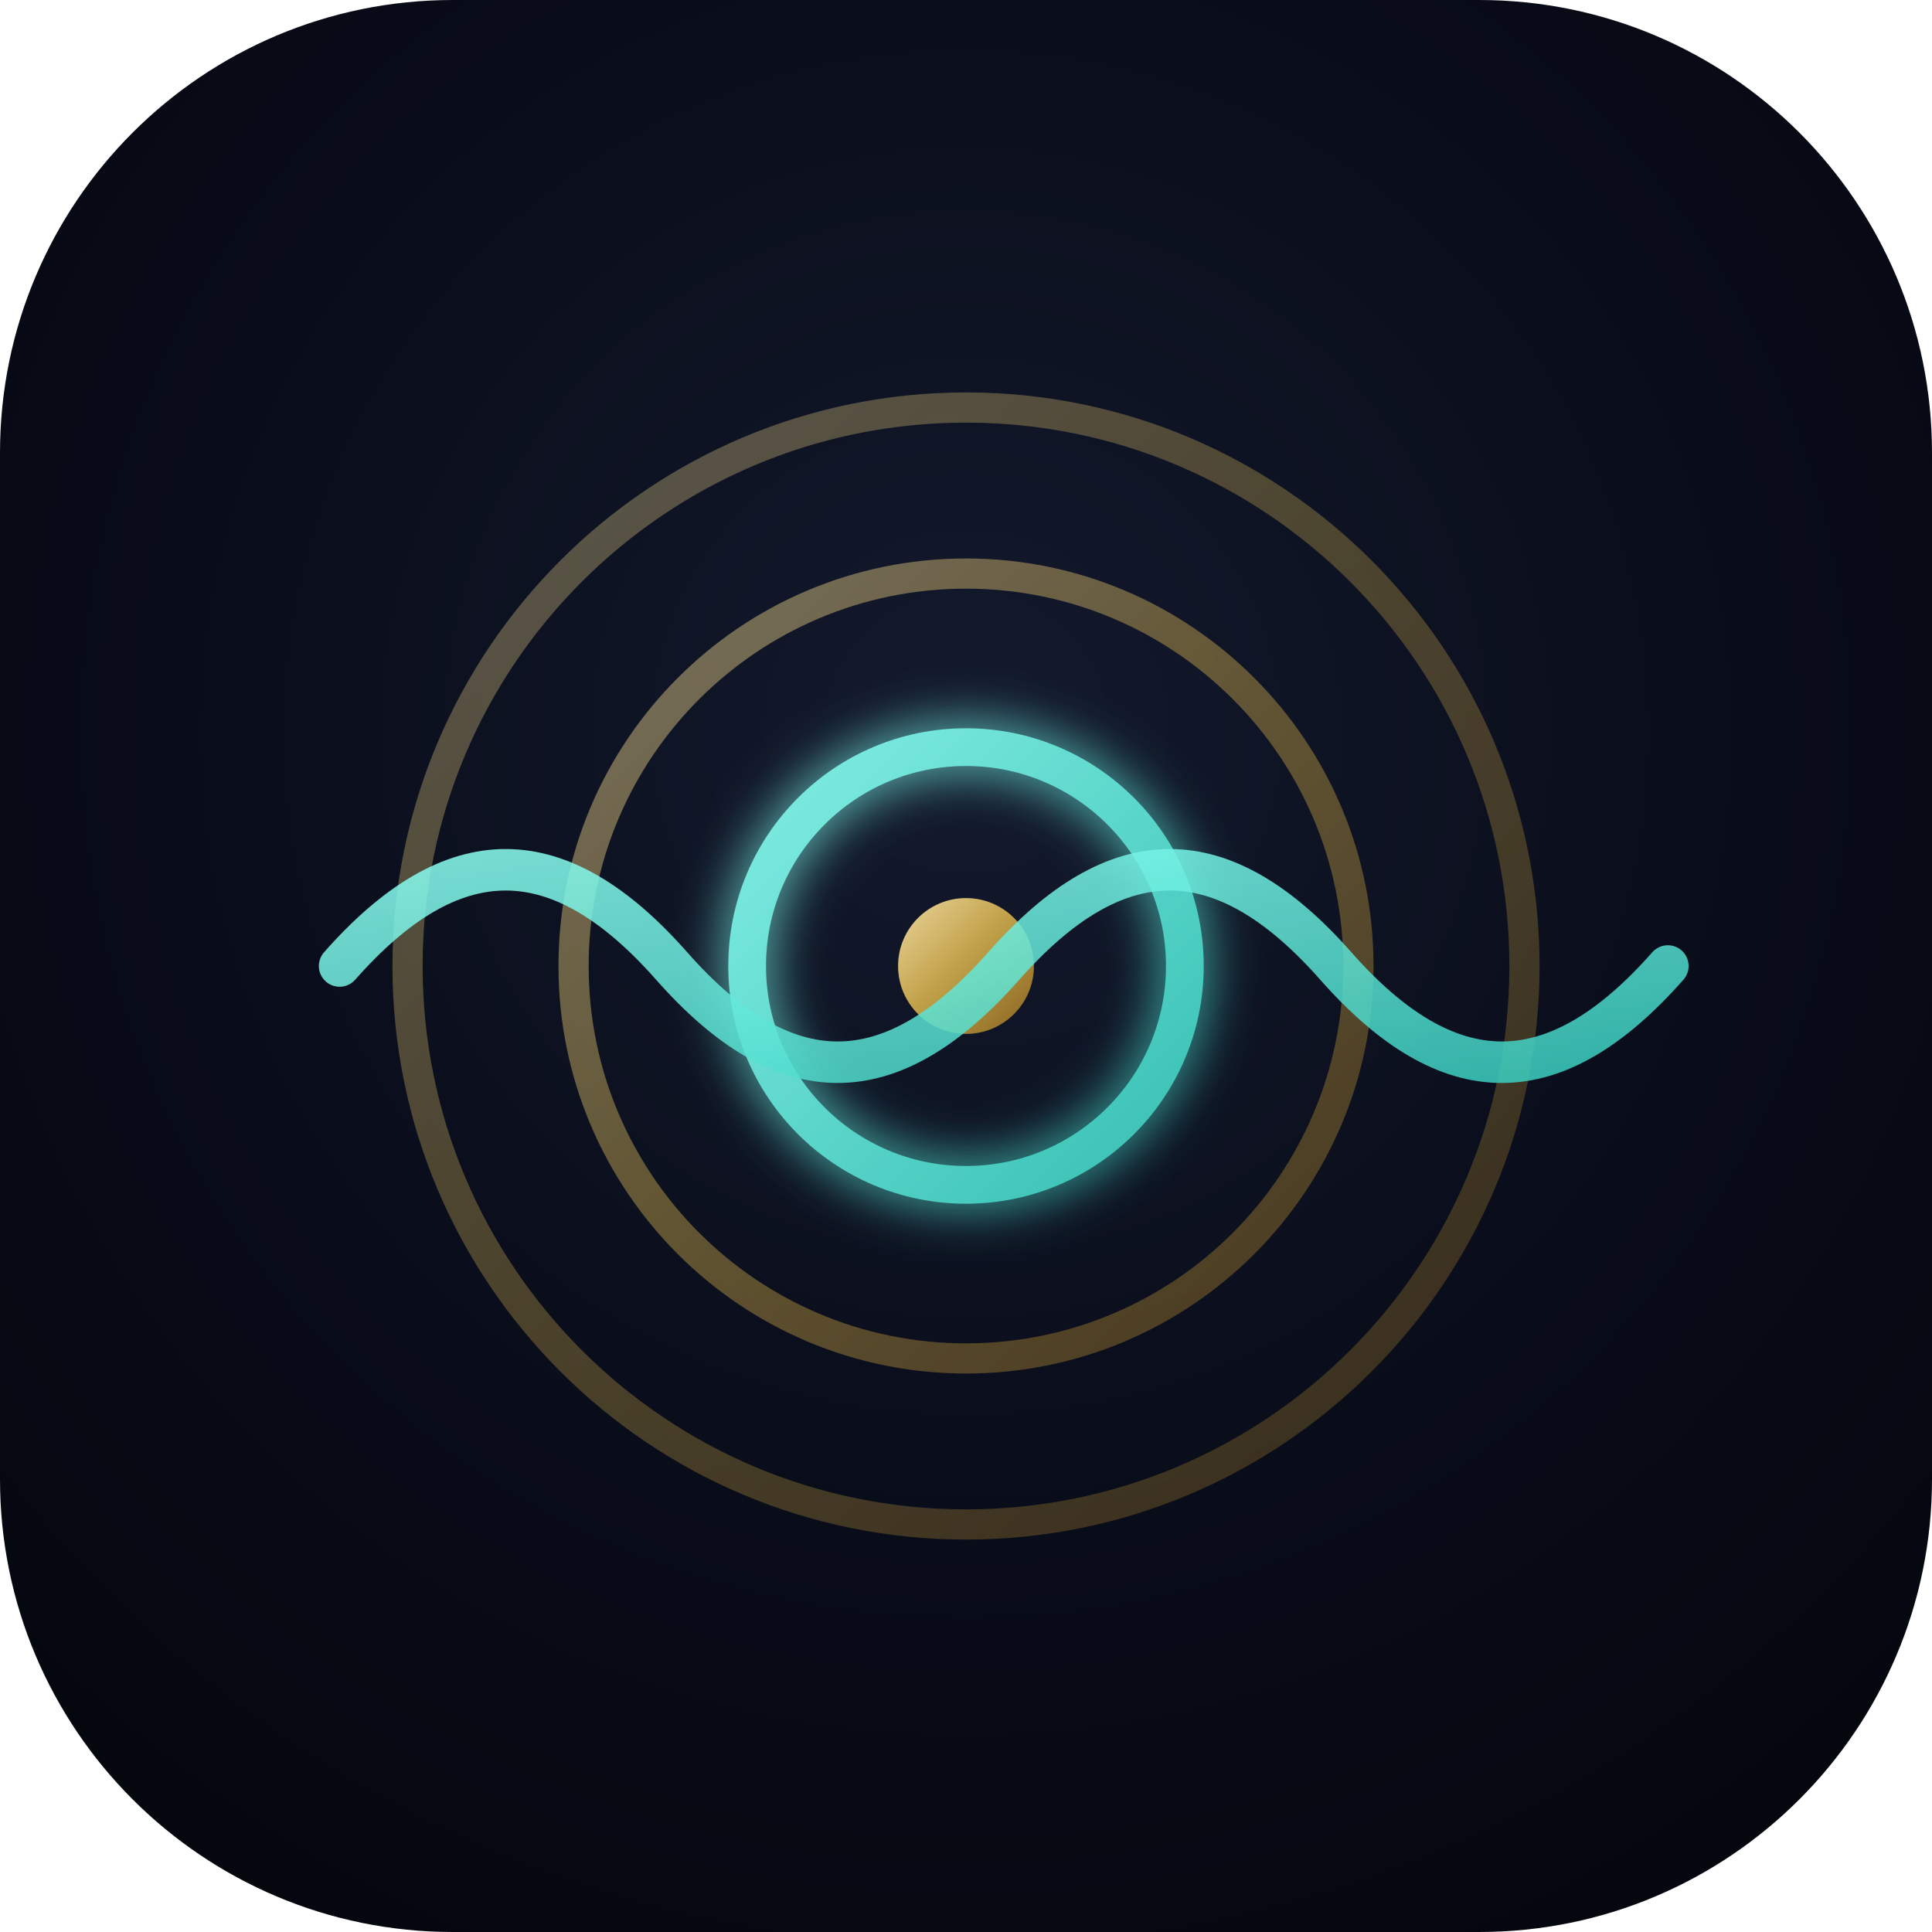
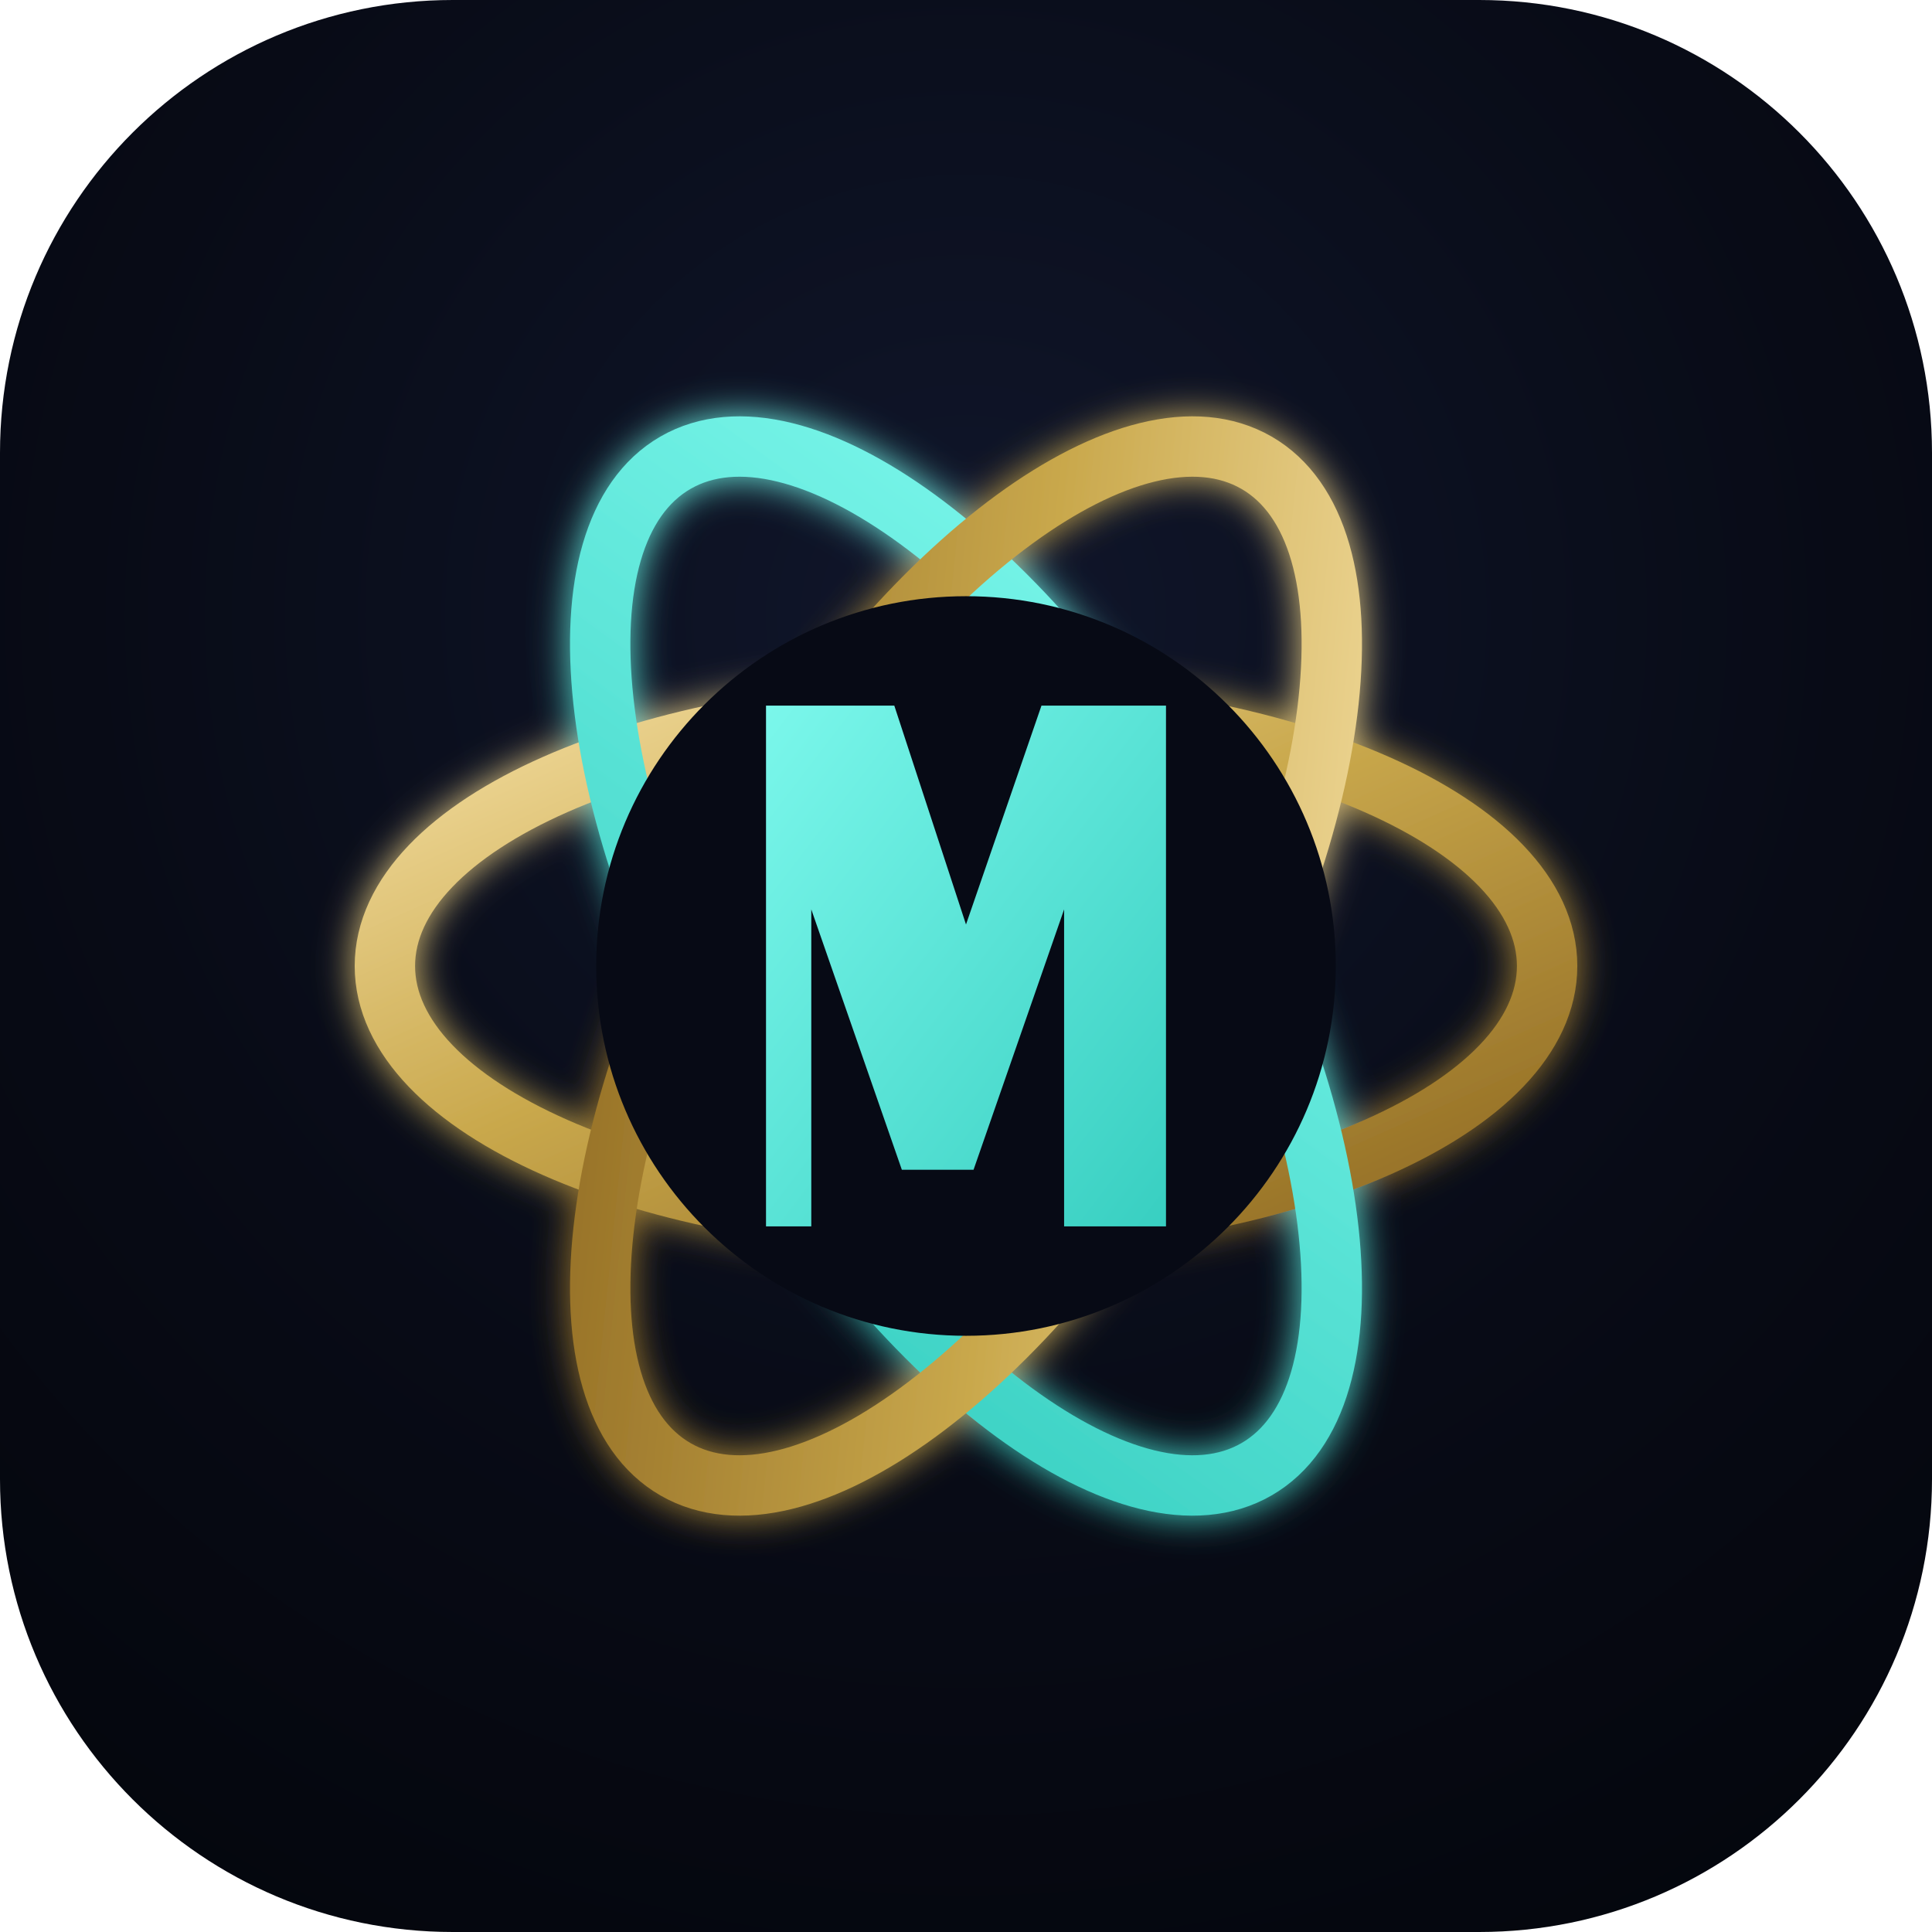
<svg xmlns="http://www.w3.org/2000/svg" viewBox="0 0 512 512">
  <defs>
-     <radialGradient id="bg" cx="50%" cy="38%" r="75%">
-       <stop offset="0%" stop-color="#131a2d" />
-       <stop offset="55%" stop-color="#090c19" />
+     <radialGradient id="bg" cx="50%" cy="32%" r="78%">
+       <stop offset="0%" stop-color="#10162b" />
+       <stop offset="58%" stop-color="#080b16" />
      <stop offset="100%" stop-color="#04060d" />
    </radialGradient>
+     <linearGradient id="teal" x1="0%" y1="0%" x2="100%" y2="100%">
+       <stop offset="0%" stop-color="#7bf7eb" />
+       <stop offset="100%" stop-color="#38cfc1" />
+     </linearGradient>
    <linearGradient id="gold" x1="0%" y1="0%" x2="100%" y2="100%">
      <stop offset="0%" stop-color="#f4dea1" />
      <stop offset="45%" stop-color="#c9a84c" />
      <stop offset="100%" stop-color="#8d6720" />
    </linearGradient>
-     <linearGradient id="teal" x1="0%" y1="0%" x2="100%" y2="100%">
-       <stop offset="0%" stop-color="#8bfff2" />
-       <stop offset="100%" stop-color="#3bcfc0" />
-     </linearGradient>
-     <filter id="glow" x="-30%" y="-30%" width="160%" height="160%">
-       <feGaussianBlur stdDeviation="7" result="blur" />
+     <filter id="glow" x="-25%" y="-25%" width="150%" height="150%">
+       <feGaussianBlur stdDeviation="5" result="blur" />
      <feMerge>
        <feMergeNode in="blur" />
        <feMergeNode in="SourceGraphic" />
      </feMerge>
    </filter>
  </defs>
  <rect width="512" height="512" rx="120" fill="url(#bg)" />
-   <g transform="translate(256 256)" fill="none">
-     <circle r="148" stroke="url(#gold)" stroke-width="8" opacity="0.34" />
-     <circle r="104" stroke="url(#gold)" stroke-width="8" opacity="0.46" />
-     <circle r="58" stroke="url(#teal)" stroke-width="10" opacity="0.92" filter="url(#glow)" />
-     <circle r="18" fill="url(#gold)" opacity="0.96" />
-     <path d="M-166 0c30-34 58-34 88 0s58 34 88 0 58-34 88 0 58 34 88 0" stroke="url(#teal)" stroke-width="11" stroke-linecap="round" opacity="0.85" />
+   <g transform="translate(256 256)" fill="none" filter="url(#glow)">
+     <ellipse rx="154" ry="68" stroke="url(#gold)" stroke-width="16" transform="rotate(0)" />
+     <ellipse rx="154" ry="68" stroke="url(#teal)" stroke-width="16" transform="rotate(60)" />
+     <ellipse rx="154" ry="68" stroke="url(#gold)" stroke-width="16" transform="rotate(120)" />
  </g>
+   <circle cx="256" cy="256" r="98" fill="#070a15" />
+   <path d="M203 325V187h34l19 58 20-58h33v138h-27v-84l-24 69h-19l-24-69v84Z" fill="url(#teal)" />
</svg>
